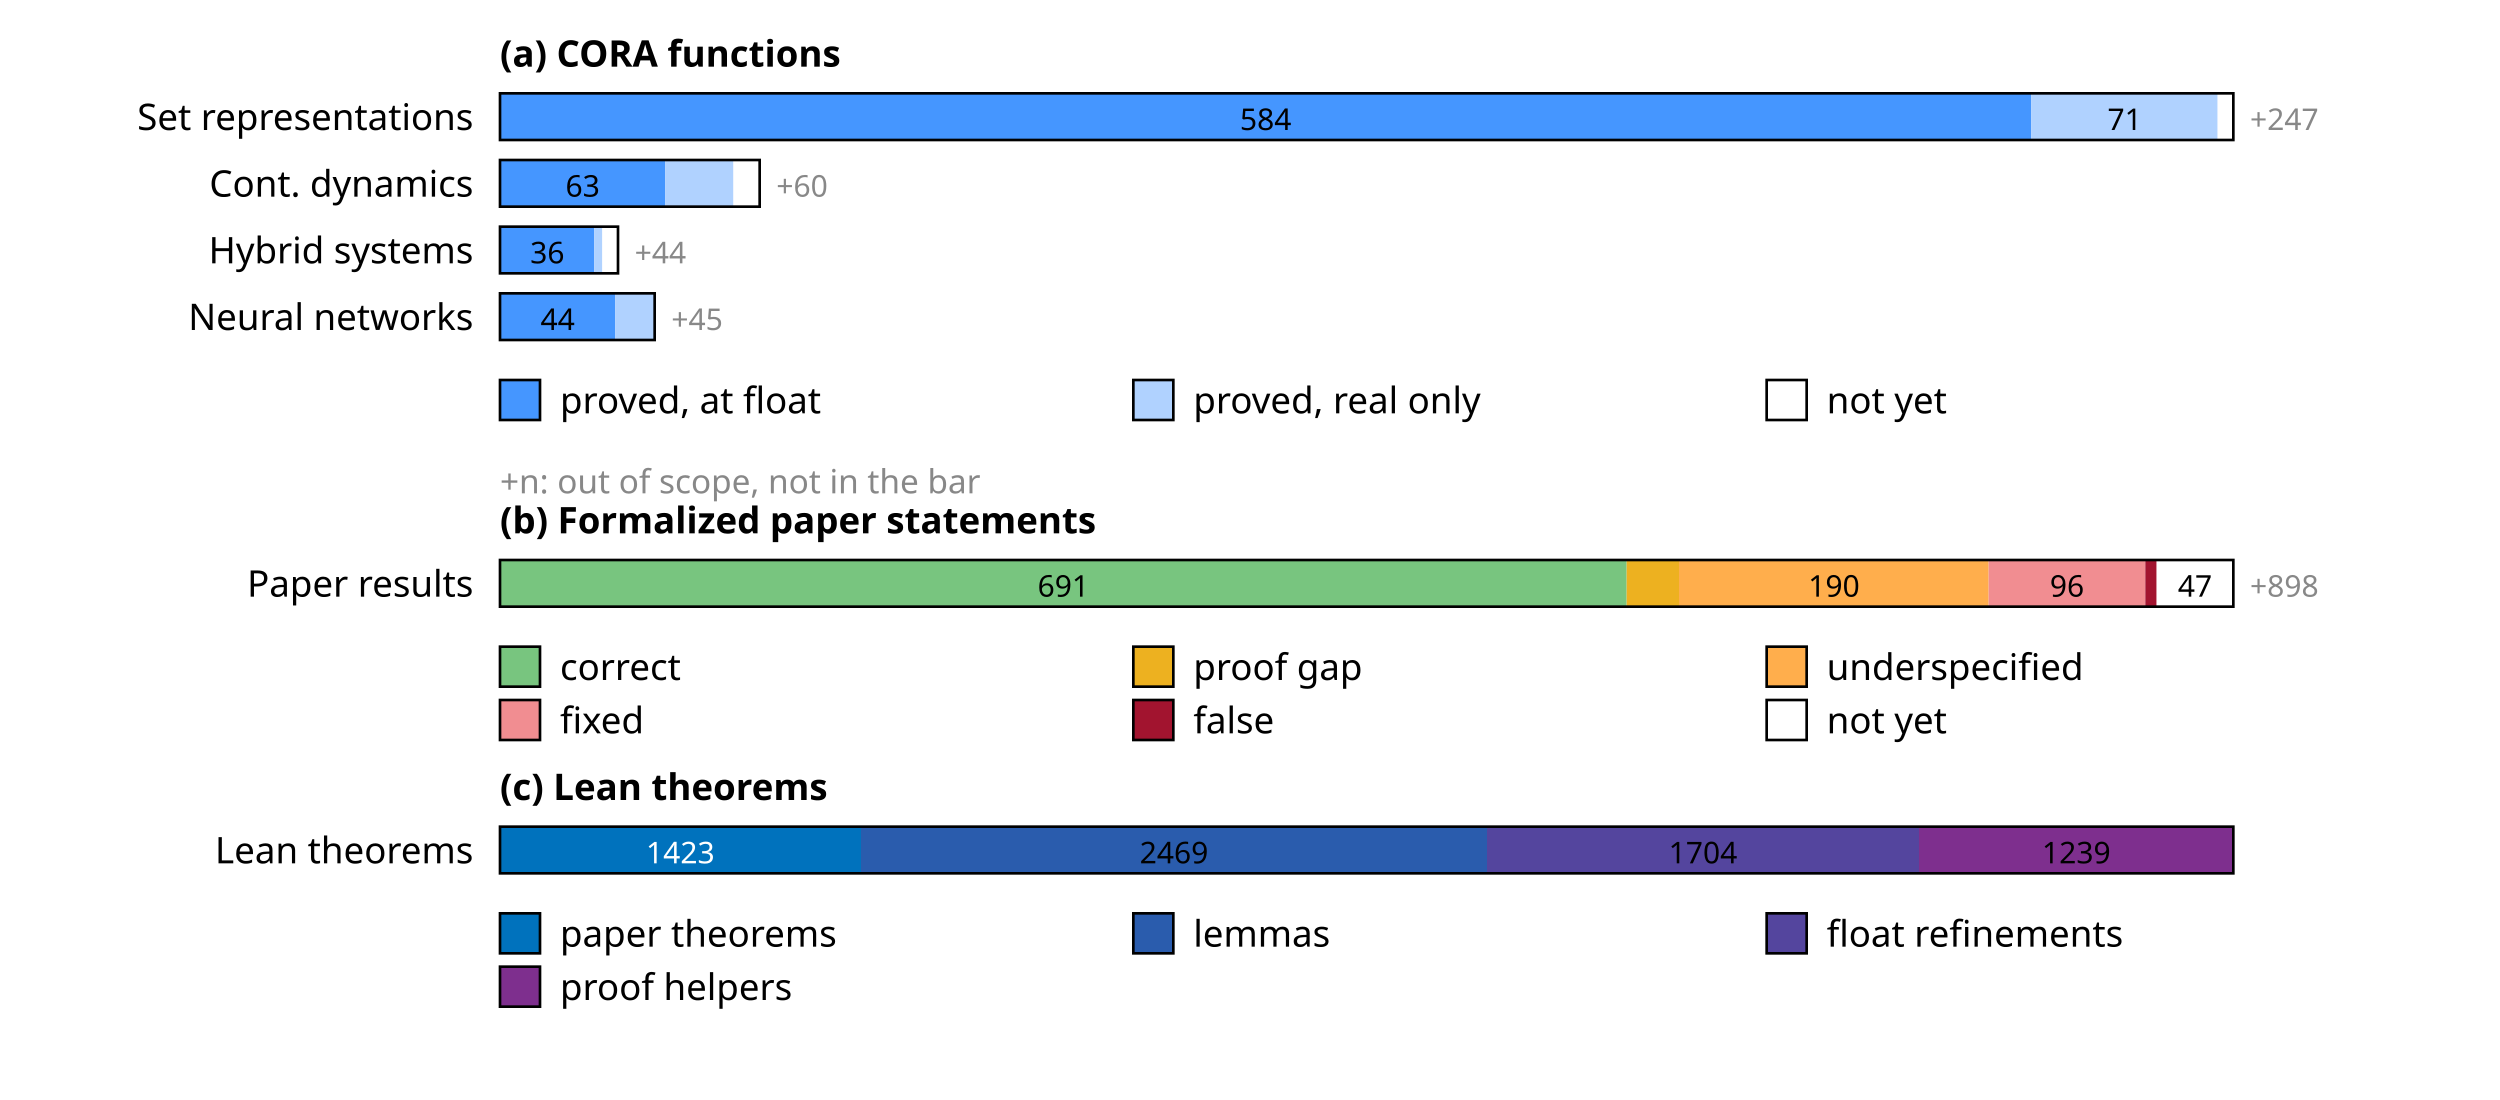
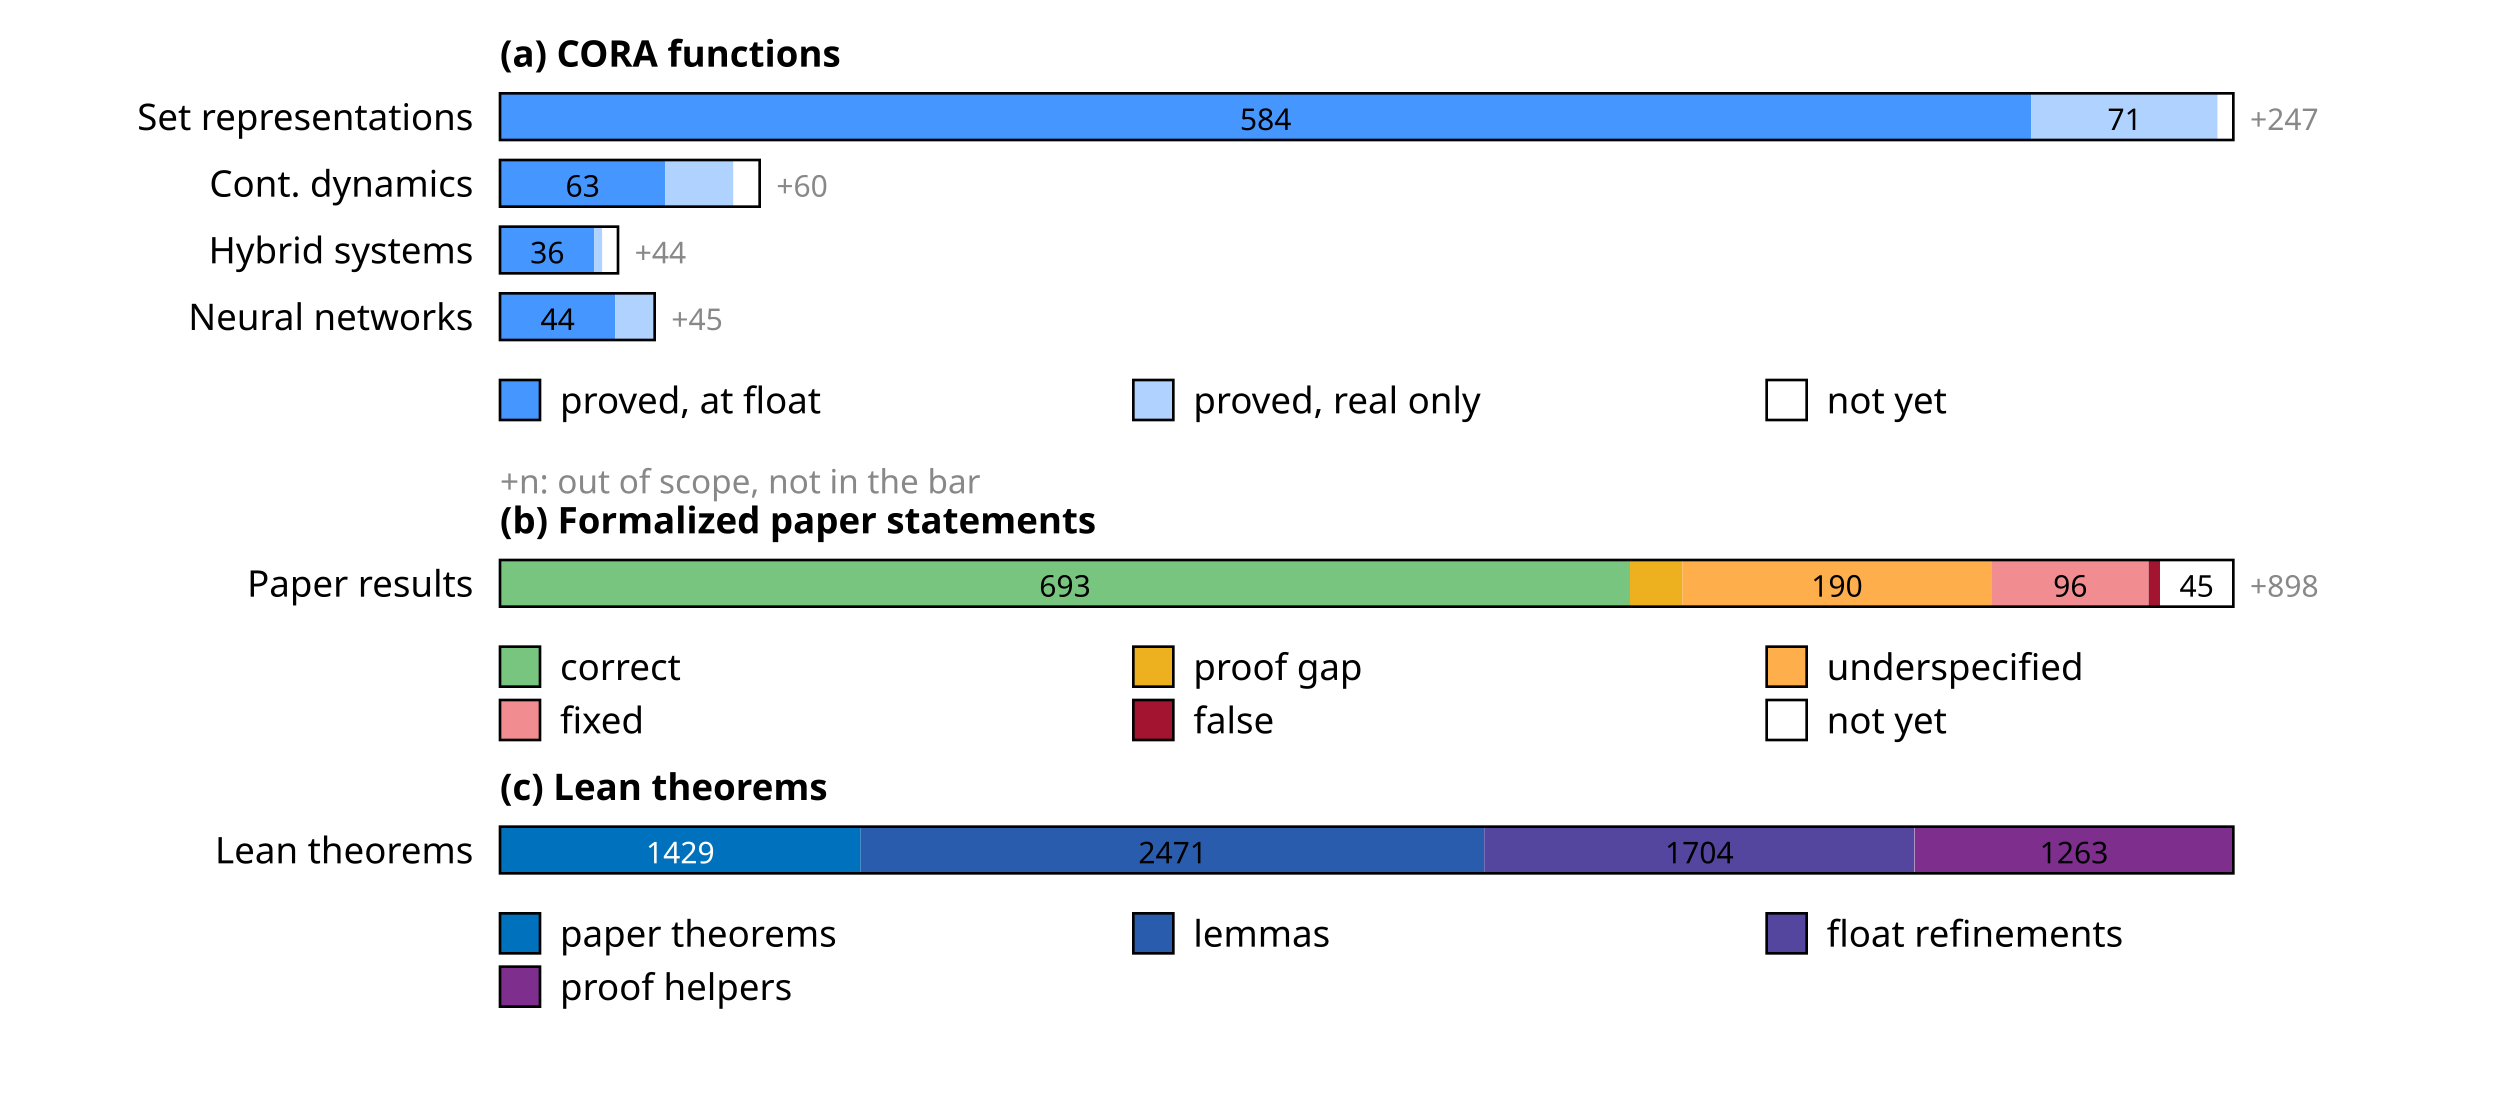
<svg xmlns="http://www.w3.org/2000/svg" width="750" height="330" font-family="sans-serif" font-size="11">
  <rect width="100%" height="100%" fill="white" />
  <text x="150" y="20" font-weight="bold">(a) CORA functions</text>
  <text x="142" y="39" text-anchor="end">Set representations</text>
  <rect x="150.0" y="28" width="459.4" height="14" fill="rgb(69,150,255)" />
  <text x="379.7" y="39" text-anchor="middle" font-size="9" fill="#000">584</text>
  <rect x="609.4" y="28" width="55.9" height="14" fill="rgb(176,210,255)" />
  <text x="637.4" y="39" text-anchor="middle" font-size="9" fill="#000">71</text>
  <rect x="665.3" y="28" width="4.7" height="14" fill="rgb(255,255,255)" />
  <rect x="150" y="28" width="520.0" height="14" fill="none" stroke="#000" stroke-width="0.8" />
  <text x="675.0" y="39" font-size="9" fill="#888">+247</text>
  <text x="142" y="59" text-anchor="end">Cont. dynamics</text>
  <rect x="150.0" y="48" width="49.6" height="14" fill="rgb(69,150,255)" />
  <text x="174.8" y="59" text-anchor="middle" font-size="9" fill="#000">63</text>
  <rect x="199.6" y="48" width="20.5" height="14" fill="rgb(176,210,255)" />
  <rect x="220.0" y="48" width="7.9" height="14" fill="rgb(255,255,255)" />
  <rect x="150" y="48" width="77.9" height="14" fill="none" stroke="#000" stroke-width="0.8" />
  <text x="232.9" y="59" font-size="9" fill="#888">+60</text>
  <text x="142" y="79" text-anchor="end">Hybrid systems</text>
  <rect x="150.0" y="68" width="28.3" height="14" fill="rgb(69,150,255)" />
  <text x="164.2" y="79" text-anchor="middle" font-size="9" fill="#000">36</text>
  <rect x="178.3" y="68" width="2.4" height="14" fill="rgb(176,210,255)" />
  <rect x="180.7" y="68" width="4.7" height="14" fill="rgb(255,255,255)" />
  <rect x="150" y="68" width="35.4" height="14" fill="none" stroke="#000" stroke-width="0.8" />
  <text x="190.4" y="79" font-size="9" fill="#888">+44</text>
  <text x="142" y="99" text-anchor="end">Neural networks</text>
  <rect x="150.0" y="88" width="34.6" height="14" fill="rgb(69,150,255)" />
  <text x="167.3" y="99" text-anchor="middle" font-size="9" fill="#000">44</text>
  <rect x="184.6" y="88" width="11.8" height="14" fill="rgb(176,210,255)" />
  <rect x="150" y="88" width="46.4" height="14" fill="none" stroke="#000" stroke-width="0.8" />
  <text x="201.4" y="99" font-size="9" fill="#888">+45</text>
  <rect x="150" y="114" width="12" height="12" fill="rgb(69,150,255)" stroke="#000" stroke-width="0.8" />
  <text x="168" y="124">proved, at float</text>
  <rect x="340" y="114" width="12" height="12" fill="rgb(176,210,255)" stroke="#000" stroke-width="0.8" />
  <text x="358" y="124">proved, real only</text>
  <rect x="530" y="114" width="12" height="12" fill="rgb(255,255,255)" stroke="#000" stroke-width="0.8" />
  <text x="548" y="124">not yet</text>
  <text x="150" y="148" font-size="10" fill="#888">+n: out of scope, not in the bar</text>
  <text x="150" y="160" font-weight="bold">(b) Formalized paper statements</text>
  <text x="142" y="179" text-anchor="end">Paper results</text>
-   <rect x="150.0" y="168" width="338.0" height="14" fill="rgb(120,197,127)" />
-   <text x="319.0" y="179" text-anchor="middle" font-size="9" fill="#000">691</text>
-   <rect x="488.0" y="168" width="15.7" height="14" fill="rgb(237,177,32)" />
-   <rect x="503.7" y="168" width="92.9" height="14" fill="rgb(255,174,76)" />
-   <text x="550.2" y="179" text-anchor="middle" font-size="9" fill="#000">190</text>
-   <rect x="596.6" y="168" width="47.0" height="14" fill="rgb(241,141,145)" />
-   <text x="620.1" y="179" text-anchor="middle" font-size="9" fill="#000">96</text>
-   <rect x="643.6" y="168" width="3.4" height="14" fill="rgb(162,20,47)" />
-   <rect x="647.0" y="168" width="23.0" height="14" fill="rgb(255,255,255)" />
-   <text x="658.5" y="179" text-anchor="middle" font-size="9" fill="#000">47</text>
+   <rect x="150.0" y="168" width="339.0" height="14" fill="rgb(120,197,127)" />
+   <text x="319.5" y="179" text-anchor="middle" font-size="9" fill="#000">693</text>
+   <rect x="489.0" y="168" width="15.7" height="14" fill="rgb(237,177,32)" />
+   <rect x="504.7" y="168" width="92.9" height="14" fill="rgb(255,174,76)" />
+   <text x="551.1" y="179" text-anchor="middle" font-size="9" fill="#000">190</text>
+   <rect x="597.6" y="168" width="47.0" height="14" fill="rgb(241,141,145)" />
+   <text x="621.1" y="179" text-anchor="middle" font-size="9" fill="#000">96</text>
+   <rect x="644.6" y="168" width="3.4" height="14" fill="rgb(162,20,47)" />
+   <rect x="648.0" y="168" width="22.0" height="14" fill="rgb(255,255,255)" />
+   <text x="659.0" y="179" text-anchor="middle" font-size="9" fill="#000">45</text>
  <rect x="150" y="168" width="520.0" height="14" fill="none" stroke="#000" stroke-width="0.8" />
  <text x="675.0" y="179" font-size="9" fill="#888">+898</text>
  <rect x="150" y="194" width="12" height="12" fill="rgb(120,197,127)" stroke="#000" stroke-width="0.8" />
  <text x="168" y="204">correct</text>
  <rect x="340" y="194" width="12" height="12" fill="rgb(237,177,32)" stroke="#000" stroke-width="0.8" />
  <text x="358" y="204">proof gap</text>
  <rect x="530" y="194" width="12" height="12" fill="rgb(255,174,76)" stroke="#000" stroke-width="0.8" />
  <text x="548" y="204">underspecified</text>
  <rect x="150" y="210" width="12" height="12" fill="rgb(241,141,145)" stroke="#000" stroke-width="0.8" />
  <text x="168" y="220">fixed</text>
  <rect x="340" y="210" width="12" height="12" fill="rgb(162,20,47)" stroke="#000" stroke-width="0.8" />
  <text x="358" y="220">false</text>
  <rect x="530" y="210" width="12" height="12" fill="rgb(255,255,255)" stroke="#000" stroke-width="0.8" />
  <text x="548" y="220">not yet</text>
  <text x="150" y="240" font-weight="bold">(c) Lean theorems</text>
  <text x="142" y="259" text-anchor="end">Lean theorems</text>
-   <rect x="150.0" y="248" width="108.3" height="14" fill="rgb(0,114,189)" />
-   <text x="204.1" y="259" text-anchor="middle" font-size="9" fill="#fff">1423</text>
-   <rect x="258.3" y="248" width="187.8" height="14" fill="rgb(42,92,173)" />
-   <text x="352.2" y="259" text-anchor="middle" font-size="9" fill="#000">2469</text>
-   <rect x="446.1" y="248" width="129.6" height="14" fill="rgb(84,69,158)" />
-   <text x="510.9" y="259" text-anchor="middle" font-size="9" fill="#000">1704</text>
-   <rect x="575.7" y="248" width="94.3" height="14" fill="rgb(126,47,142)" />
-   <text x="622.9" y="259" text-anchor="middle" font-size="9" fill="#000">1239</text>
+   <rect x="150.0" y="248" width="108.2" height="14" fill="rgb(0,114,189)" />
+   <text x="204.1" y="259" text-anchor="middle" font-size="9" fill="#fff">1429</text>
+   <rect x="258.2" y="248" width="187.1" height="14" fill="rgb(42,92,173)" />
+   <text x="351.8" y="259" text-anchor="middle" font-size="9" fill="#000">2471</text>
+   <rect x="445.3" y="248" width="129.0" height="14" fill="rgb(84,69,158)" />
+   <text x="509.8" y="259" text-anchor="middle" font-size="9" fill="#000">1704</text>
+   <rect x="574.4" y="248" width="95.6" height="14" fill="rgb(126,47,142)" />
+   <text x="622.2" y="259" text-anchor="middle" font-size="9" fill="#000">1263</text>
  <rect x="150" y="248" width="520.0" height="14" fill="none" stroke="#000" stroke-width="0.8" />
  <rect x="150" y="274" width="12" height="12" fill="rgb(0,114,189)" stroke="#000" stroke-width="0.8" />
  <text x="168" y="284">paper theorems</text>
  <rect x="340" y="274" width="12" height="12" fill="rgb(42,92,173)" stroke="#000" stroke-width="0.8" />
  <text x="358" y="284">lemmas</text>
  <rect x="530" y="274" width="12" height="12" fill="rgb(84,69,158)" stroke="#000" stroke-width="0.8" />
  <text x="548" y="284">float refinements</text>
  <rect x="150" y="290" width="12" height="12" fill="rgb(126,47,142)" stroke="#000" stroke-width="0.8" />
  <text x="168" y="300">proof helpers</text>
</svg>
